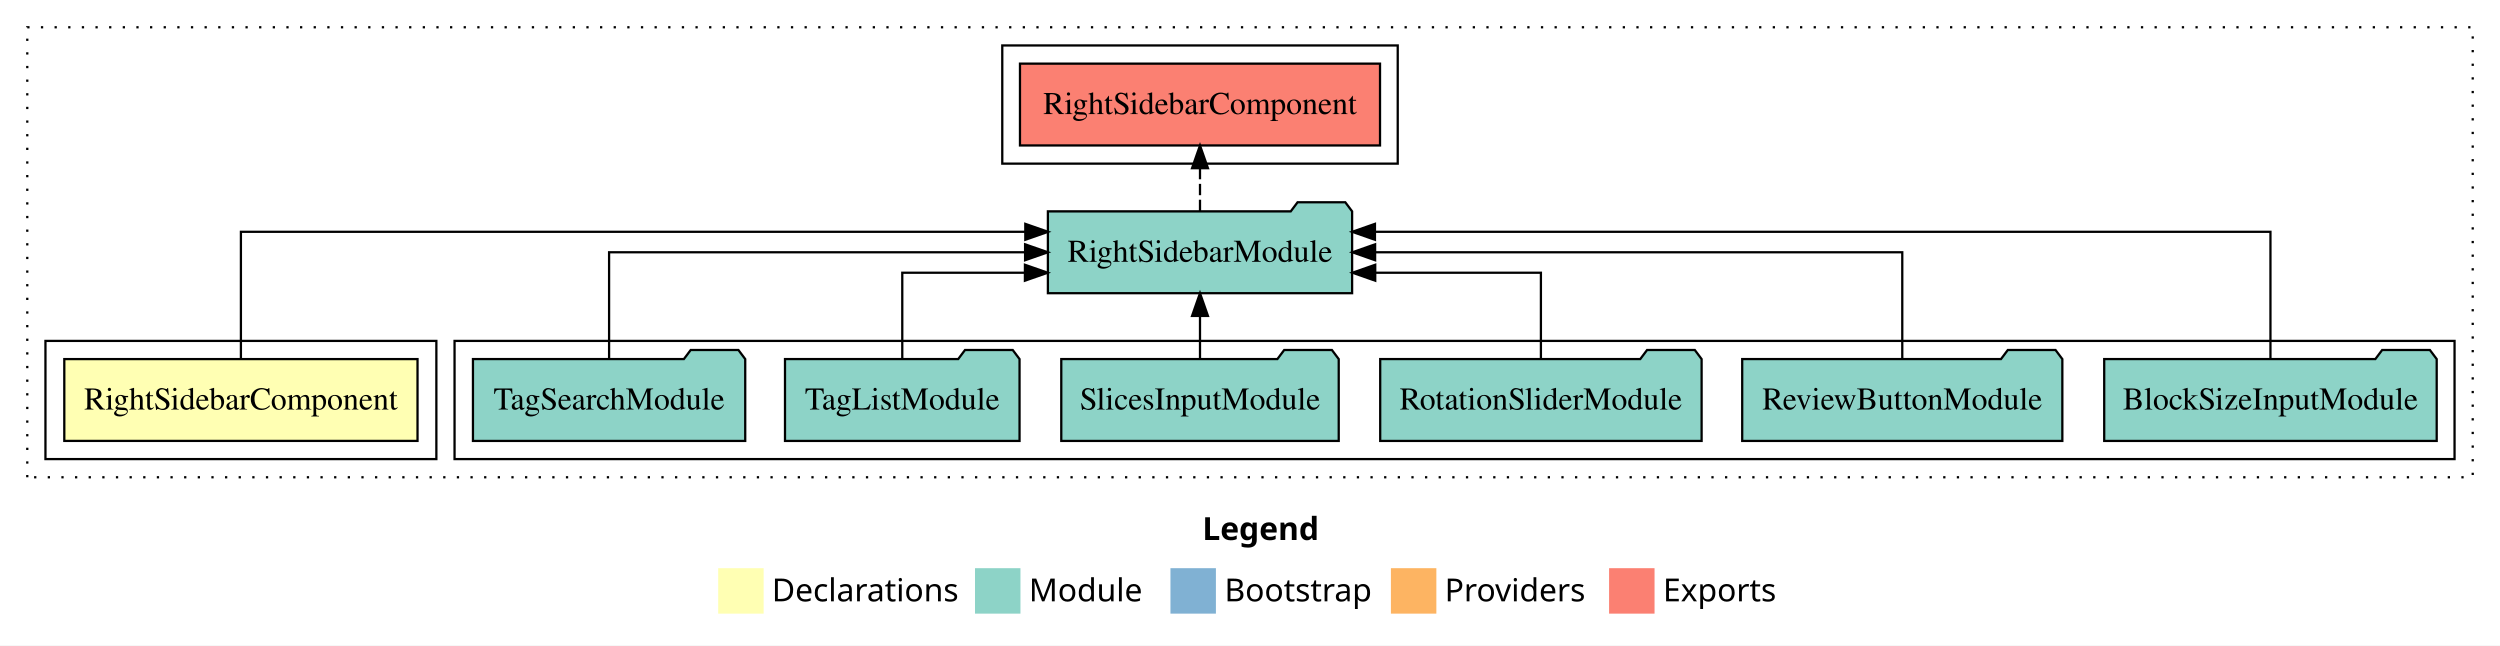
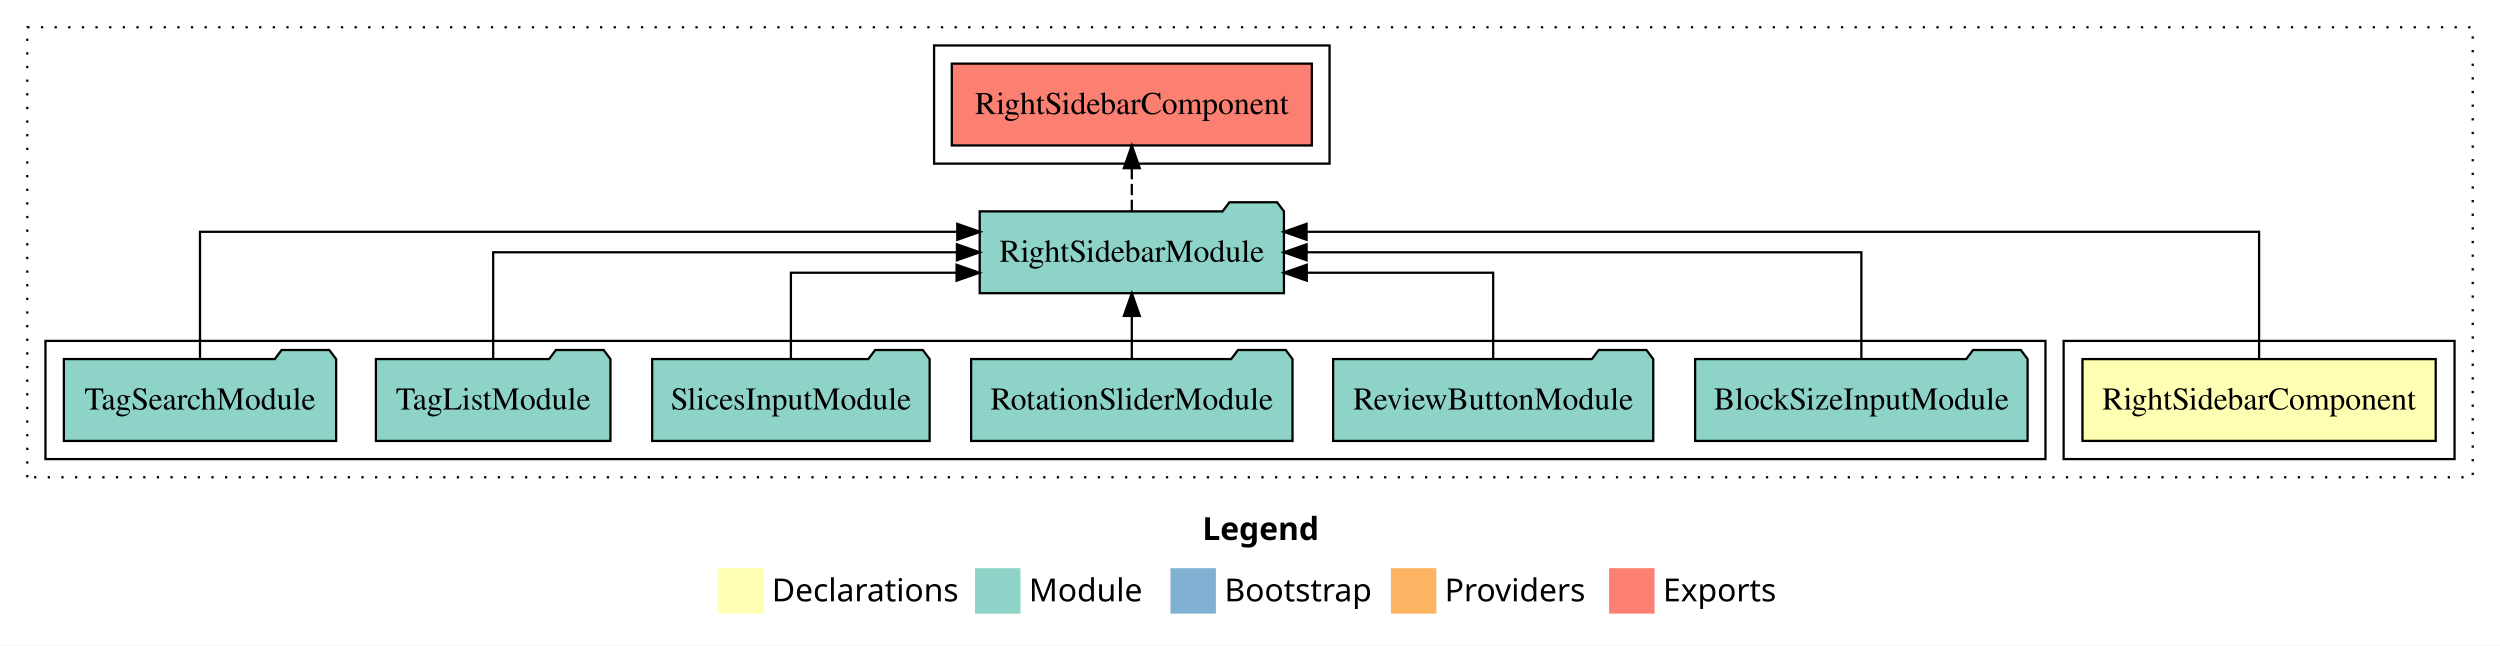
<svg xmlns="http://www.w3.org/2000/svg" width="1100pt" height="284pt" viewBox="0.00 0.00 1100.00 284.00">
  <g id="graph0" class="graph" transform="scale(1 1) rotate(0) translate(4 280)">
    <polygon fill="white" stroke="transparent" points="-4,4 -4,-280 1096,-280 1096,4 -4,4" />
    <text text-anchor="start" x="525.01" y="-42.4" font-family="Times-12" font-weight="bold" font-size="14.00">Legend</text>
    <polygon fill="#ffffb3" stroke="transparent" points="312,-10 312,-30 332,-30 332,-10 312,-10" />
    <text text-anchor="start" x="335.63" y="-15.4" font-family="Times-12" font-size="14.00">  Declarations</text>
    <polygon fill="#8dd3c7" stroke="transparent" points="425,-10 425,-30 445,-30 445,-10 425,-10" />
    <text text-anchor="start" x="448.73" y="-15.4" font-family="Times-12" font-size="14.00">  Module</text>
    <polygon fill="#80b1d3" stroke="transparent" points="511,-10 511,-30 531,-30 531,-10 511,-10" />
    <text text-anchor="start" x="534.78" y="-15.4" font-family="Times-12" font-size="14.00">  Bootstrap</text>
    <polygon fill="#fdb462" stroke="transparent" points="608,-10 608,-30 628,-30 628,-10 608,-10" />
    <text text-anchor="start" x="631.67" y="-15.4" font-family="Times-12" font-size="14.00">  Providers</text>
    <polygon fill="#fb8072" stroke="transparent" points="704,-10 704,-30 724,-30 724,-10 704,-10" />
    <text text-anchor="start" x="727.73" y="-15.4" font-family="Times-12" font-size="14.00">  Exports</text>
    <g id="clust1" class="cluster">
      <polygon fill="none" stroke="black" stroke-dasharray="1,5" points="8,-70 8,-268 1084,-268 1084,-70 8,-70" />
    </g>
+     <g id="clust2" class="cluster">
+       <polygon fill="none" stroke="black" points="904,-78 904,-130 1076,-130 1076,-78 904,-78" />
+     </g>
    <g id="clust4" class="cluster">
-       <polygon fill="none" stroke="black" points="196,-78 196,-130 1076,-130 1076,-78 196,-78" />
-     </g>
-     <g id="clust2" class="cluster">
-       <polygon fill="none" stroke="black" points="16,-78 16,-130 188,-130 188,-78 16,-78" />
+       <polygon fill="none" stroke="black" points="16,-78 16,-130 896,-130 896,-78 16,-78" />
    </g>
    <g id="clust5" class="cluster">
-       <polygon fill="none" stroke="black" points="437,-208 437,-260 611,-260 611,-208 437,-208" />
+       <polygon fill="none" stroke="black" points="407,-208 407,-260 581,-260 581,-208 407,-208" />
    </g>
    <g id="node1" class="node">
-       <polygon fill="#ffffb3" stroke="black" points="179.71,-122 24.29,-122 24.29,-86 179.71,-86 179.71,-122" />
-       <text text-anchor="middle" x="102" y="-99.8" font-family="Times,serif" font-size="14.00">RightSidebarComponent</text>
+       <polygon fill="#ffffb3" stroke="black" points="1067.71,-122 912.29,-122 912.29,-86 1067.71,-86 1067.71,-122" />
+       <text text-anchor="middle" x="990" y="-99.8" font-family="Times,serif" font-size="14.00">RightSidebarComponent</text>
    </g>
    <g id="node2" class="node">
-       <polygon fill="#8dd3c7" stroke="black" points="590.93,-187 587.93,-191 566.93,-191 563.93,-187 457.07,-187 457.07,-151 590.93,-151 590.93,-187" />
-       <text text-anchor="middle" x="524" y="-164.8" font-family="Times,serif" font-size="14.00">RightSidebarModule</text>
+       <polygon fill="#8dd3c7" stroke="black" points="560.93,-187 557.93,-191 536.93,-191 533.93,-187 427.07,-187 427.07,-151 560.93,-151 560.93,-187" />
+       <text text-anchor="middle" x="494" y="-164.8" font-family="Times,serif" font-size="14.00">RightSidebarModule</text>
    </g>
    <g id="edge1" class="edge">
-       <path fill="none" stroke="black" d="M102,-122.29C102,-144.21 102,-178 102,-178 102,-178 447.13,-178 447.13,-178" />
-       <polygon fill="black" stroke="black" points="447.13,-181.5 457.13,-178 447.13,-174.5 447.13,-181.5" />
+       <path fill="none" stroke="black" d="M990,-122.29C990,-144.21 990,-178 990,-178 990,-178 570.89,-178 570.89,-178" />
+       <polygon fill="black" stroke="black" points="570.89,-174.5 560.89,-178 570.89,-181.5 570.89,-174.5" />
    </g>
    <g id="node9" class="node">
-       <polygon fill="#fb8072" stroke="black" points="603.21,-252 444.79,-252 444.79,-216 603.21,-216 603.21,-252" />
-       <text text-anchor="middle" x="524" y="-229.8" font-family="Times,serif" font-size="14.00">RightSidebarComponent </text>
+       <polygon fill="#fb8072" stroke="black" points="573.21,-252 414.79,-252 414.79,-216 573.21,-216 573.21,-252" />
+       <text text-anchor="middle" x="494" y="-229.8" font-family="Times,serif" font-size="14.00">RightSidebarComponent </text>
    </g>
    <g id="edge8" class="edge">
-       <path fill="none" stroke="black" stroke-dasharray="5,2" d="M524,-187.11C524,-187.11 524,-205.99 524,-205.99" />
-       <polygon fill="black" stroke="black" points="520.5,-205.99 524,-215.99 527.5,-205.99 520.5,-205.99" />
+       <path fill="none" stroke="black" stroke-dasharray="5,2" d="M494,-187.11C494,-187.11 494,-205.99 494,-205.99" />
+       <polygon fill="black" stroke="black" points="490.5,-205.99 494,-215.99 497.5,-205.99 490.5,-205.99" />
    </g>
    <g id="node3" class="node">
-       <polygon fill="#8dd3c7" stroke="black" points="1068.15,-122 1065.15,-126 1044.15,-126 1041.15,-122 921.85,-122 921.85,-86 1068.15,-86 1068.15,-122" />
-       <text text-anchor="middle" x="995" y="-99.8" font-family="Times,serif" font-size="14.00">BlockSizeInputModule</text>
+       <polygon fill="#8dd3c7" stroke="black" points="888.15,-122 885.15,-126 864.15,-126 861.15,-122 741.85,-122 741.85,-86 888.15,-86 888.15,-122" />
+       <text text-anchor="middle" x="815" y="-99.8" font-family="Times,serif" font-size="14.00">BlockSizeInputModule</text>
    </g>
    <g id="edge2" class="edge">
-       <path fill="none" stroke="black" d="M995,-122.29C995,-144.21 995,-178 995,-178 995,-178 600.98,-178 600.98,-178" />
-       <polygon fill="black" stroke="black" points="600.98,-174.5 590.98,-178 600.98,-181.5 600.98,-174.5" />
+       <path fill="none" stroke="black" d="M815,-122.11C815,-141.34 815,-169 815,-169 815,-169 570.9,-169 570.9,-169" />
+       <polygon fill="black" stroke="black" points="570.9,-165.5 560.9,-169 570.9,-172.5 570.9,-165.5" />
    </g>
    <g id="node4" class="node">
-       <polygon fill="#8dd3c7" stroke="black" points="903.43,-122 900.43,-126 879.43,-126 876.43,-122 762.57,-122 762.57,-86 903.43,-86 903.43,-122" />
-       <text text-anchor="middle" x="833" y="-99.8" font-family="Times,serif" font-size="14.00">ReviewButtonModule</text>
+       <polygon fill="#8dd3c7" stroke="black" points="723.43,-122 720.43,-126 699.43,-126 696.43,-122 582.57,-122 582.57,-86 723.43,-86 723.43,-122" />
+       <text text-anchor="middle" x="653" y="-99.8" font-family="Times,serif" font-size="14.00">ReviewButtonModule</text>
    </g>
    <g id="edge3" class="edge">
-       <path fill="none" stroke="black" d="M833,-122.11C833,-141.34 833,-169 833,-169 833,-169 601.05,-169 601.05,-169" />
-       <polygon fill="black" stroke="black" points="601.05,-165.5 591.05,-169 601.05,-172.5 601.05,-165.5" />
+       <path fill="none" stroke="black" d="M653,-122.03C653,-138.4 653,-160 653,-160 653,-160 570.97,-160 570.97,-160" />
+       <polygon fill="black" stroke="black" points="570.97,-156.5 560.97,-160 570.97,-163.5 570.97,-156.5" />
    </g>
    <g id="node5" class="node">
-       <polygon fill="#8dd3c7" stroke="black" points="744.71,-122 741.71,-126 720.71,-126 717.71,-122 603.29,-122 603.29,-86 744.71,-86 744.71,-122" />
-       <text text-anchor="middle" x="674" y="-99.8" font-family="Times,serif" font-size="14.00">RotationSliderModule</text>
+       <polygon fill="#8dd3c7" stroke="black" points="564.71,-122 561.71,-126 540.71,-126 537.71,-122 423.29,-122 423.29,-86 564.71,-86 564.71,-122" />
+       <text text-anchor="middle" x="494" y="-99.8" font-family="Times,serif" font-size="14.00">RotationSliderModule</text>
    </g>
    <g id="edge4" class="edge">
-       <path fill="none" stroke="black" d="M674,-122.03C674,-138.4 674,-160 674,-160 674,-160 601.1,-160 601.1,-160" />
-       <polygon fill="black" stroke="black" points="601.1,-156.5 591.1,-160 601.1,-163.5 601.1,-156.5" />
+       <path fill="none" stroke="black" d="M494,-122.11C494,-122.11 494,-140.99 494,-140.99" />
+       <polygon fill="black" stroke="black" points="490.5,-140.99 494,-150.99 497.5,-140.99 490.5,-140.99" />
    </g>
    <g id="node6" class="node">
-       <polygon fill="#8dd3c7" stroke="black" points="585.04,-122 582.04,-126 561.04,-126 558.04,-122 462.96,-122 462.96,-86 585.04,-86 585.04,-122" />
-       <text text-anchor="middle" x="524" y="-99.8" font-family="Times,serif" font-size="14.00">SlicesInputModule</text>
+       <polygon fill="#8dd3c7" stroke="black" points="405.04,-122 402.04,-126 381.04,-126 378.04,-122 282.96,-122 282.96,-86 405.04,-86 405.04,-122" />
+       <text text-anchor="middle" x="344" y="-99.8" font-family="Times,serif" font-size="14.00">SlicesInputModule</text>
    </g>
    <g id="edge5" class="edge">
-       <path fill="none" stroke="black" d="M524,-122.11C524,-122.11 524,-140.99 524,-140.99" />
-       <polygon fill="black" stroke="black" points="520.5,-140.99 524,-150.99 527.5,-140.99 520.5,-140.99" />
+       <path fill="none" stroke="black" d="M344,-122.03C344,-138.4 344,-160 344,-160 344,-160 416.9,-160 416.9,-160" />
+       <polygon fill="black" stroke="black" points="416.9,-163.5 426.9,-160 416.9,-156.5 416.9,-163.5" />
    </g>
    <g id="node7" class="node">
-       <polygon fill="#8dd3c7" stroke="black" points="444.6,-122 441.6,-126 420.6,-126 417.6,-122 341.4,-122 341.4,-86 444.6,-86 444.6,-122" />
-       <text text-anchor="middle" x="393" y="-99.8" font-family="Times,serif" font-size="14.00">TagListModule</text>
+       <polygon fill="#8dd3c7" stroke="black" points="264.6,-122 261.6,-126 240.6,-126 237.6,-122 161.4,-122 161.4,-86 264.6,-86 264.6,-122" />
+       <text text-anchor="middle" x="213" y="-99.8" font-family="Times,serif" font-size="14.00">TagListModule</text>
    </g>
    <g id="edge6" class="edge">
-       <path fill="none" stroke="black" d="M393,-122.03C393,-138.4 393,-160 393,-160 393,-160 446.96,-160 446.96,-160" />
-       <polygon fill="black" stroke="black" points="446.97,-163.5 456.96,-160 446.96,-156.5 446.97,-163.5" />
+       <path fill="none" stroke="black" d="M213,-122.11C213,-141.34 213,-169 213,-169 213,-169 417.05,-169 417.05,-169" />
+       <polygon fill="black" stroke="black" points="417.05,-172.5 427.05,-169 417.05,-165.5 417.05,-172.5" />
    </g>
    <g id="node8" class="node">
-       <polygon fill="#8dd3c7" stroke="black" points="323.9,-122 320.9,-126 299.9,-126 296.9,-122 204.1,-122 204.1,-86 323.9,-86 323.9,-122" />
-       <text text-anchor="middle" x="264" y="-99.8" font-family="Times,serif" font-size="14.00">TagSearchModule</text>
+       <polygon fill="#8dd3c7" stroke="black" points="143.9,-122 140.9,-126 119.9,-126 116.9,-122 24.1,-122 24.1,-86 143.9,-86 143.9,-122" />
+       <text text-anchor="middle" x="84" y="-99.8" font-family="Times,serif" font-size="14.00">TagSearchModule</text>
    </g>
    <g id="edge7" class="edge">
-       <path fill="none" stroke="black" d="M264,-122.11C264,-141.34 264,-169 264,-169 264,-169 447.04,-169 447.04,-169" />
-       <polygon fill="black" stroke="black" points="447.04,-172.5 457.04,-169 447.04,-165.5 447.04,-172.5" />
+       <path fill="none" stroke="black" d="M84,-122.29C84,-144.21 84,-178 84,-178 84,-178 417.21,-178 417.21,-178" />
+       <polygon fill="black" stroke="black" points="417.21,-181.5 427.21,-178 417.21,-174.5 417.21,-181.5" />
    </g>
  </g>
</svg>
